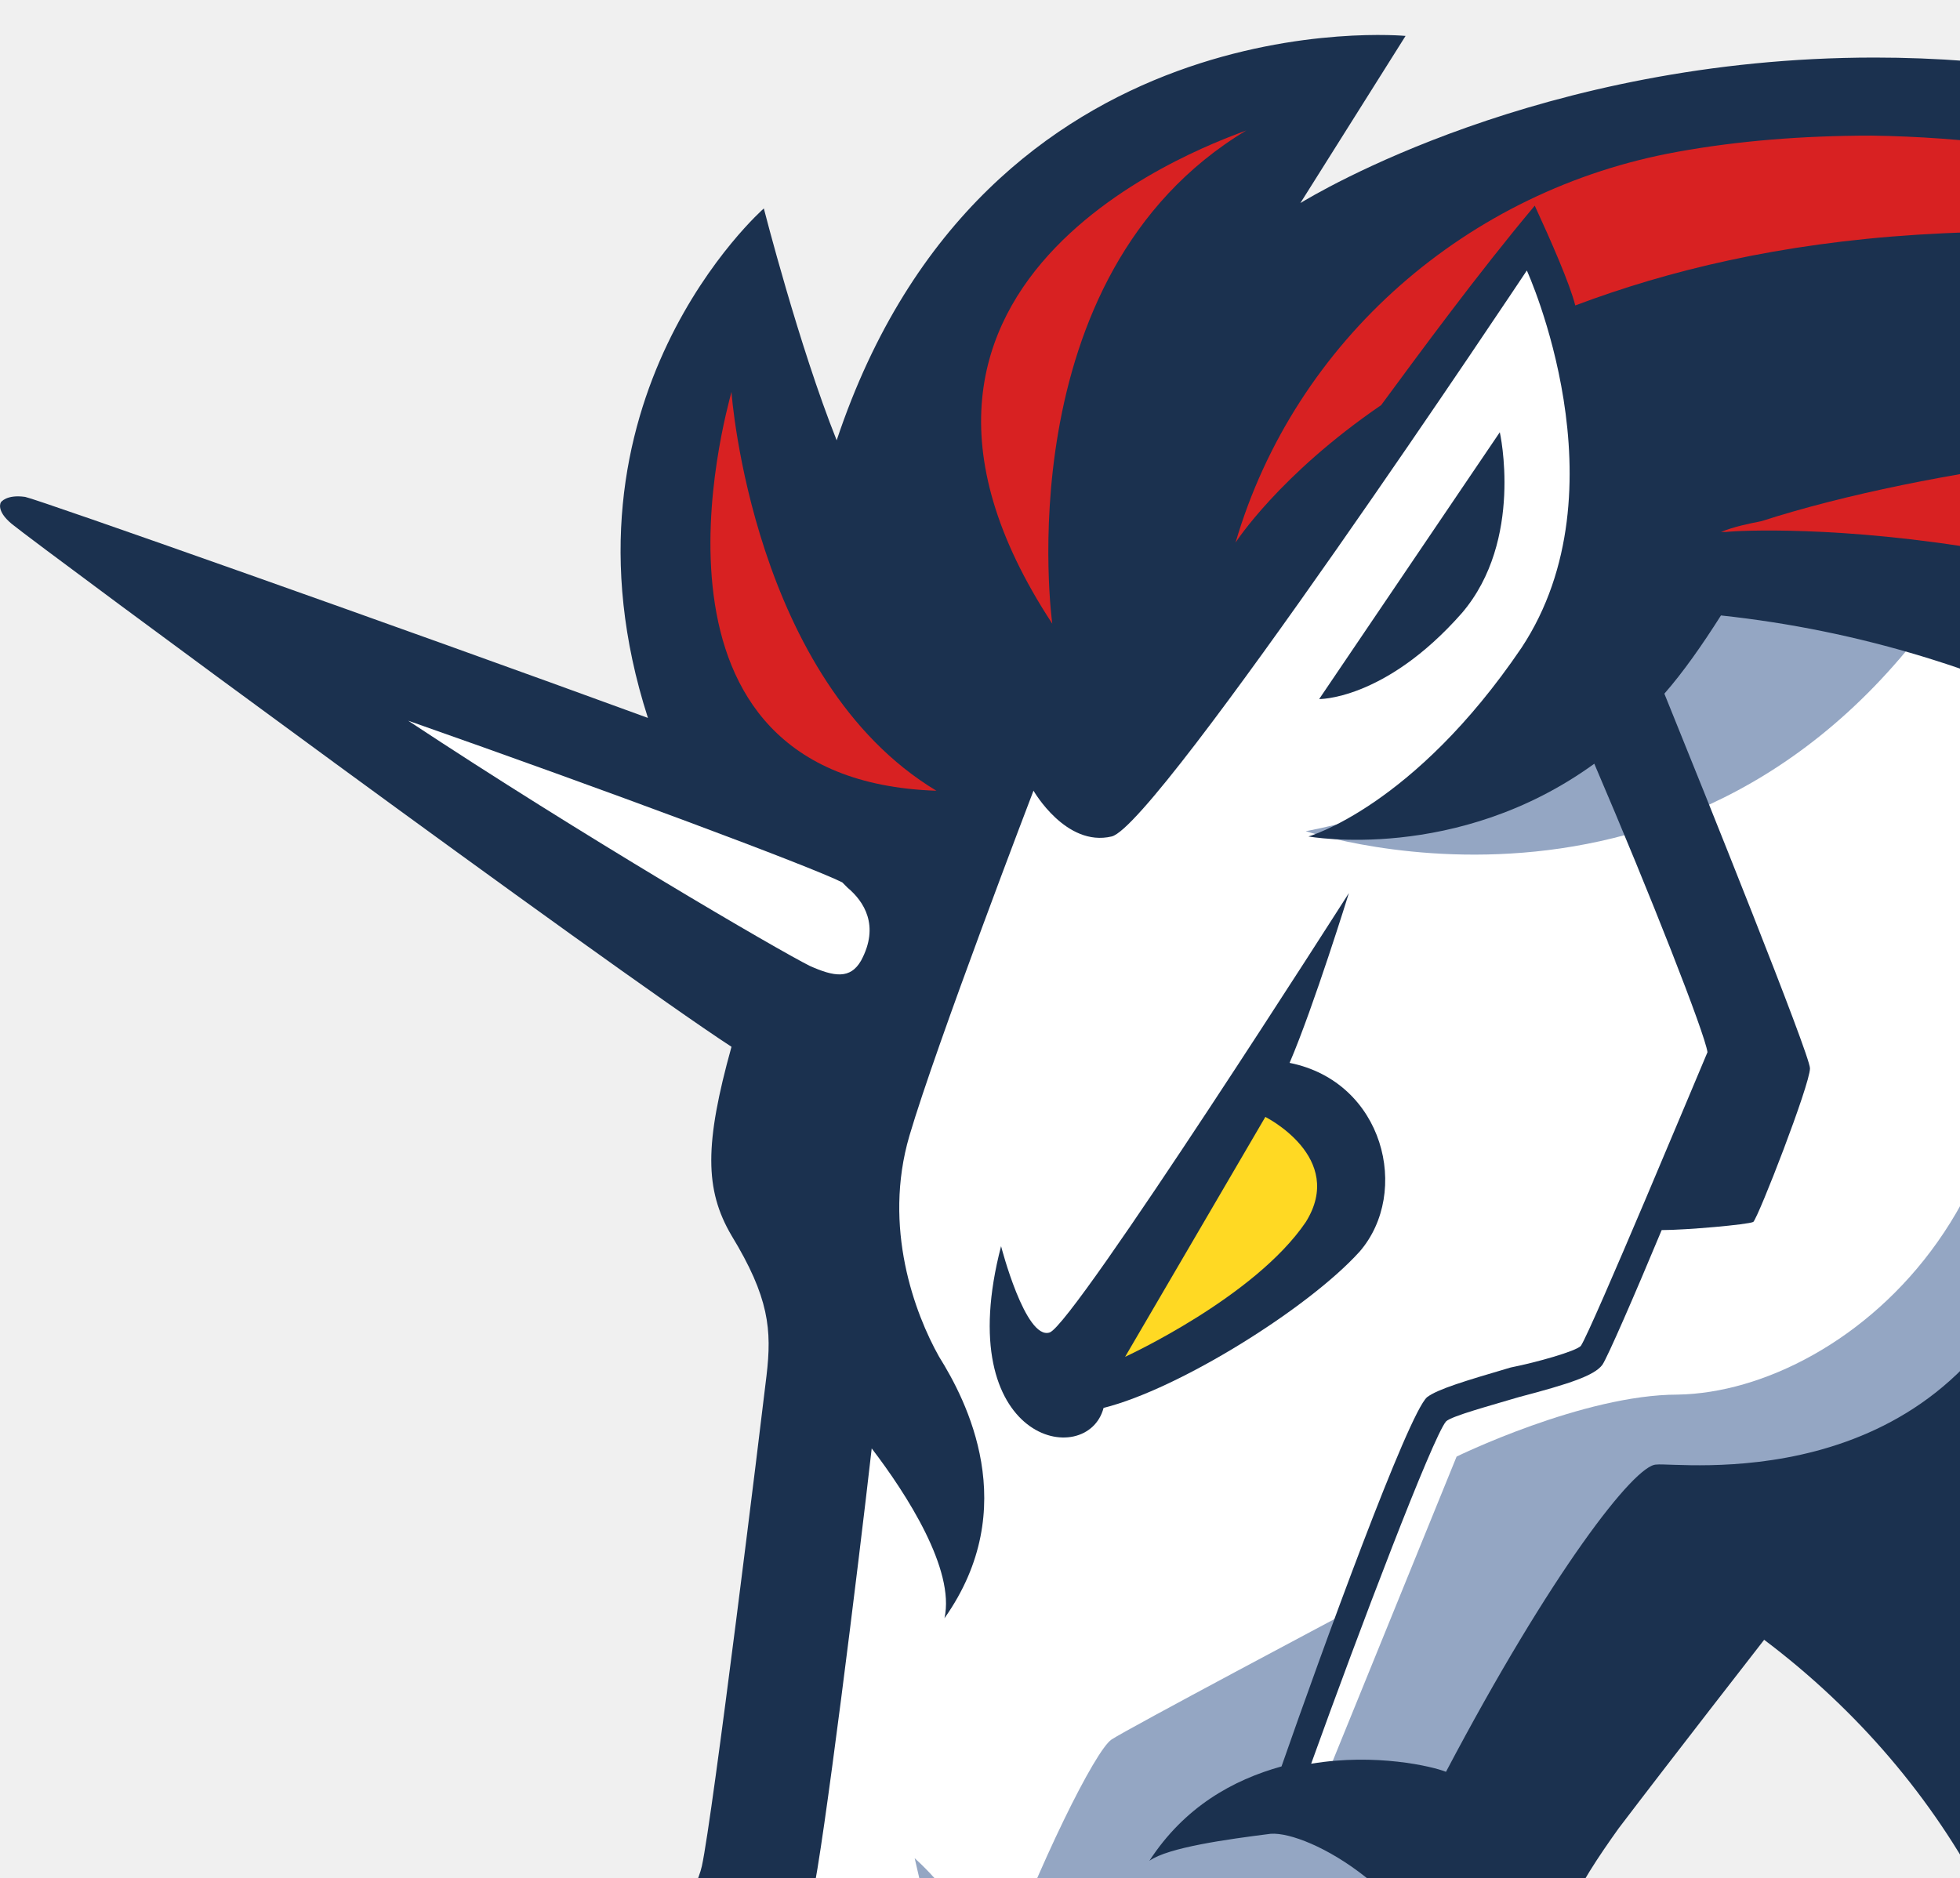
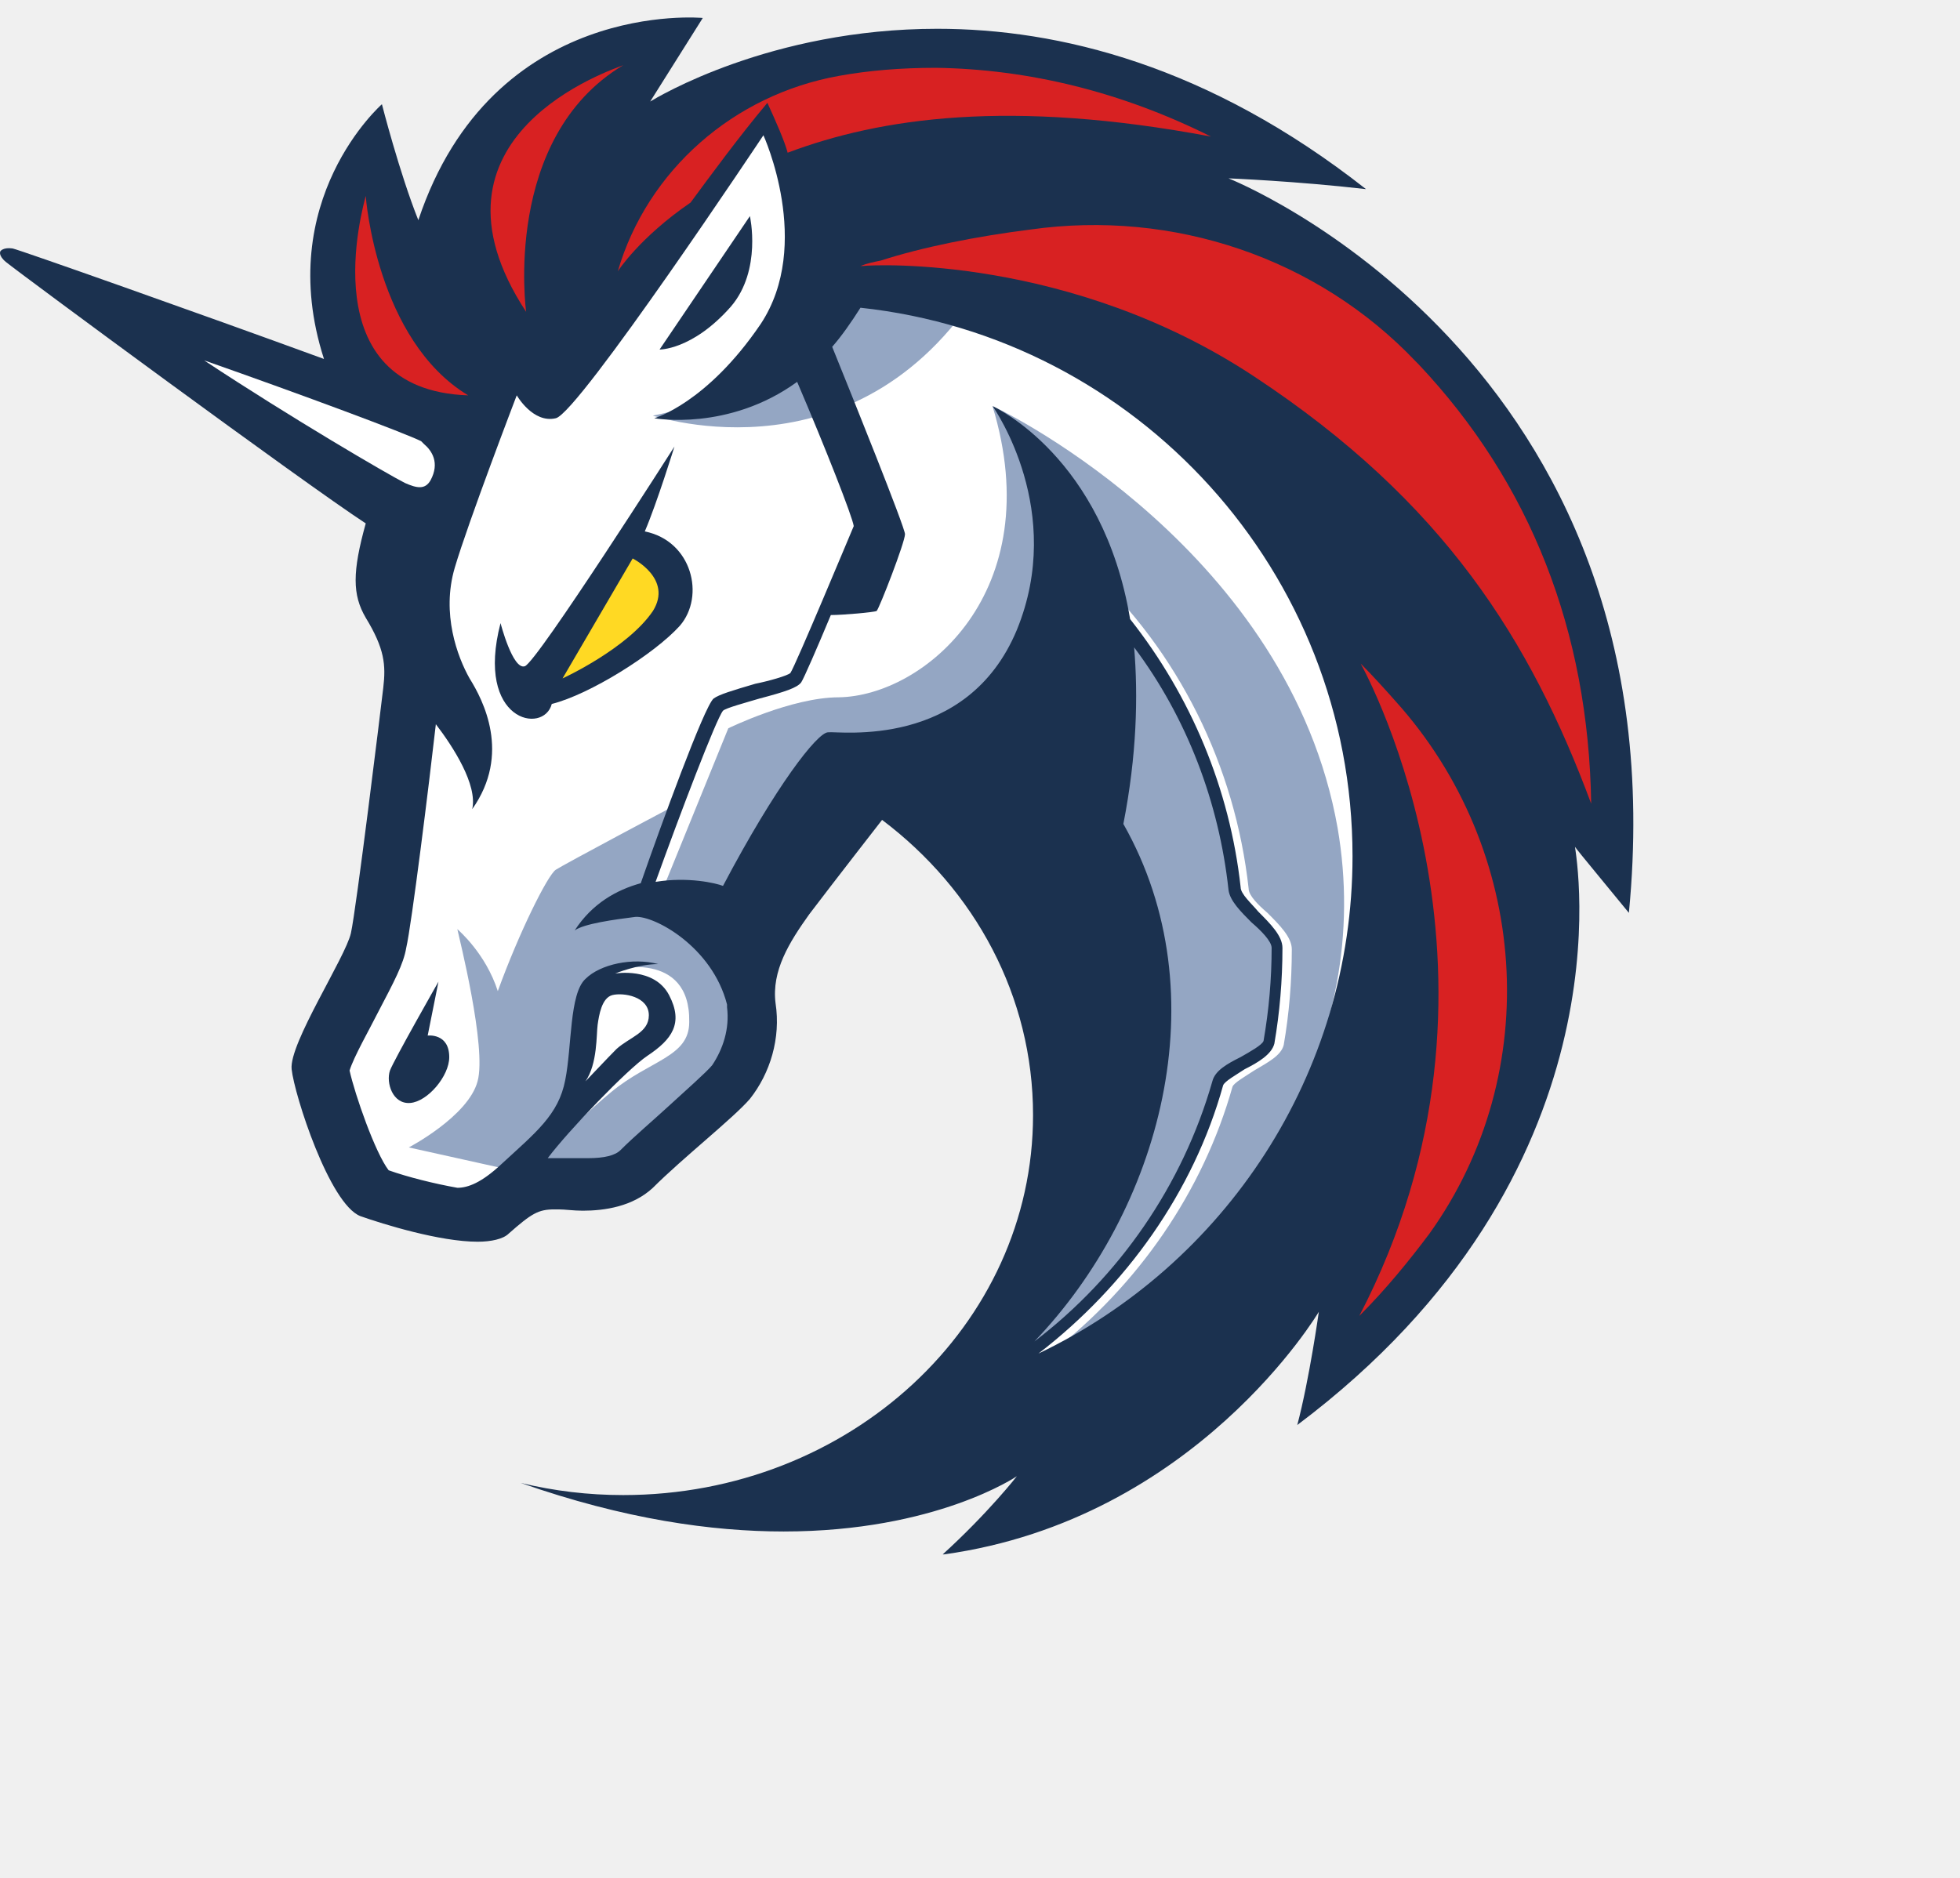
- <svg xmlns="http://www.w3.org/2000/svg" width="24" height="23" viewBox="0 0 24 23" fill="none">
+ <svg xmlns="http://www.w3.org/2000/svg" width="48" height="46" viewBox="0 0 48 46" fill="none">
  <path d="M9.518 21.174L10.574 13.218L1.396 6.846L9.782 9.685L11.763 6.648L18.993 2.158L34.938 10.94L35.764 24.343L28.666 34.215L23.053 35.073L25.959 29.758V24.64L23.846 20.646L21.7 19.226L18.398 22.627V26.225L15.823 28.635L12.555 29.031L11.102 29.857L8.726 29.097L7.735 25.532L9.518 23.023V21.174Z" fill="white" />
  <path d="M24.176 6.78C22.426 6.417 20.511 6.516 20.511 6.516C20.511 6.516 19.884 9.421 15.988 10.181C16.021 10.181 21.138 11.931 24.176 6.78Z" fill="#94A6C3" />
  <path d="M25.759 33.125C27.872 31.475 29.457 29.197 30.183 26.622C30.216 26.523 30.513 26.358 30.711 26.225C31.041 26.027 31.372 25.862 31.438 25.598C31.57 24.839 31.636 24.047 31.636 23.254C31.636 22.957 31.338 22.66 31.041 22.363C30.81 22.165 30.579 21.934 30.579 21.769C30.249 18.764 28.863 15.958 26.651 13.911L26.419 14.142C28.565 16.156 29.952 18.896 30.249 21.802C30.282 22.066 30.546 22.33 30.81 22.594C31.041 22.792 31.305 23.089 31.305 23.221C31.305 23.98 31.239 24.74 31.108 25.499C31.074 25.631 30.777 25.763 30.546 25.895C30.216 26.06 29.919 26.225 29.853 26.49C29.061 29.296 27.245 31.739 24.835 33.323C25.264 32.399 26.618 29.395 27.344 27.876L27.212 22.99L23.019 18.929L20.642 19.26L18.034 23.485C18.034 23.485 19.256 25.037 17.539 26.853C15.855 28.635 14.535 29.032 14.535 29.032L13.313 28.371C13.676 27.909 14.402 27.216 14.964 26.754C15.921 25.961 16.879 25.895 16.879 25.037C16.912 23.254 14.997 23.749 14.997 23.749L14.303 24.41L14.006 26.853L12.554 28.669L12.389 28.635L10.012 28.107C10.012 28.107 11.464 27.348 11.695 26.49C11.927 25.664 11.233 22.924 11.2 22.759C11.233 22.792 11.893 23.353 12.191 24.278C12.719 22.825 13.412 21.439 13.61 21.306C13.808 21.174 16.482 19.755 16.482 19.755L15.591 22.099L16.251 21.736L17.836 17.84C17.836 17.84 19.388 17.081 20.543 17.081C22.623 17.048 25.693 14.506 24.307 9.95C24.703 10.115 31.57 13.548 32.758 20.283C33.65 25.466 30.711 30.319 25.759 33.125Z" fill="#94A6C3" />
  <path d="M17.903 7.506C18.662 6.614 18.365 5.294 18.365 5.294L16.153 8.562C16.12 8.562 16.946 8.595 17.903 7.506Z" fill="#1B314F" />
  <path d="M10.474 25.367L10.738 24.047C10.738 24.047 9.648 25.962 9.549 26.226C9.45 26.523 9.615 27.051 10.045 27.018C10.474 26.985 11.002 26.358 11.002 25.896C11.002 25.301 10.474 25.367 10.474 25.367Z" fill="#1B314F" />
  <path d="M30.086 4.369C30.086 4.369 31.737 4.435 33.453 4.633C29.591 1.596 25.926 0.705 22.955 0.705C18.861 0.705 16.088 2.388 15.923 2.487L17.211 0.44C17.211 0.44 12.061 -0.055 10.245 5.393C9.783 4.237 9.353 2.553 9.353 2.553C9.353 2.553 6.679 4.897 7.934 8.793C4.864 7.67 0.473 6.119 0.308 6.086C0.077 6.053 0.011 6.152 0.011 6.152C0.011 6.152 -0.055 6.251 0.143 6.416C0.506 6.713 7.439 11.83 8.957 12.821C8.627 14.009 8.627 14.57 8.957 15.132C9.419 15.891 9.452 16.287 9.386 16.848C9.32 17.41 8.726 22.262 8.594 22.857C8.462 23.451 7.075 25.564 7.142 26.191C7.208 26.818 8.066 29.492 8.825 29.79C9.386 29.988 10.773 30.417 11.697 30.417C12.027 30.417 12.325 30.351 12.457 30.219C13.018 29.724 13.183 29.625 13.579 29.625C13.612 29.625 13.645 29.625 13.678 29.625C13.843 29.625 14.041 29.657 14.273 29.657C14.801 29.657 15.494 29.558 15.989 29.096C16.715 28.37 17.97 27.38 18.366 26.917C18.861 26.29 19.125 25.432 18.993 24.573C18.894 23.781 19.324 23.088 19.819 22.395C20.446 21.569 21.602 20.084 21.602 20.084C23.879 21.8 25.299 24.408 25.299 27.314C25.299 32.464 20.809 36.623 15.263 36.623C14.405 36.623 13.579 36.524 12.754 36.326C15.296 37.218 17.442 37.515 19.192 37.515C22.922 37.515 24.903 36.161 24.903 36.161C24.903 36.161 24.21 37.053 23.087 38.076C23.12 38.076 23.12 38.076 23.12 38.076C29.294 37.218 32.298 32.133 32.298 32.133C32.298 32.133 32.067 33.784 31.77 34.907C39.99 28.733 38.603 21.008 38.571 20.744C38.637 20.843 39.462 21.833 39.891 22.361C41.212 8.76 30.086 4.369 30.086 4.369ZM17.442 26.092C17.31 26.257 16.748 26.752 16.352 27.116C15.956 27.479 15.527 27.842 15.197 28.172C15.065 28.304 14.801 28.37 14.405 28.37C14.273 28.37 14.14 28.37 14.041 28.37C13.975 28.37 13.909 28.37 13.843 28.37C13.777 28.37 13.744 28.37 13.711 28.37C13.612 28.37 13.513 28.37 13.414 28.37C13.909 27.71 15.362 26.191 15.857 25.861C16.451 25.465 16.748 25.069 16.385 24.375C16.022 23.682 15.065 23.847 15.065 23.847C15.065 23.847 15.626 23.616 16.121 23.616C15.494 23.451 14.702 23.616 14.338 23.979C13.942 24.342 14.008 25.63 13.843 26.455C13.678 27.314 13.117 27.743 12.259 28.535C11.796 28.964 11.466 29.096 11.202 29.096C10.641 28.997 9.981 28.832 9.518 28.667C9.188 28.238 8.693 26.818 8.561 26.224C8.66 25.894 9.056 25.201 9.254 24.805C9.651 24.045 9.882 23.616 9.948 23.22C10.08 22.659 10.509 19.192 10.674 17.74C11.103 18.301 11.697 19.225 11.565 19.82C12.523 18.466 11.829 17.145 11.499 16.617C11.202 16.089 10.806 15.033 11.136 13.91C11.466 12.788 12.655 9.684 12.655 9.684C12.655 9.684 13.051 10.378 13.612 10.245C14.173 10.114 18.696 3.313 18.696 3.313C18.696 3.313 19.918 5.987 18.63 7.935C17.31 9.882 16.022 10.245 16.022 10.245C16.022 10.245 17.838 10.576 19.522 9.354C20.215 10.972 20.875 12.655 20.908 12.887C20.809 13.118 19.489 16.287 19.357 16.485C19.291 16.551 18.828 16.683 18.498 16.749C17.937 16.914 17.607 17.013 17.475 17.112C17.244 17.31 16.187 20.216 15.692 21.635C15.098 21.8 14.504 22.13 14.074 22.791C14.306 22.626 15.032 22.527 15.56 22.46C16.022 22.427 17.442 23.187 17.805 24.606C17.805 24.639 17.805 24.639 17.805 24.672C17.871 25.201 17.706 25.696 17.442 26.092ZM14.338 26.488C14.636 26.059 14.603 25.333 14.636 25.102C14.669 24.87 14.735 24.441 14.999 24.375C15.263 24.309 15.89 24.408 15.89 24.87C15.89 25.3 15.428 25.399 15.098 25.696C14.867 25.927 14.405 26.422 14.338 26.488ZM27.511 20.183C27.841 18.499 27.874 17.046 27.775 15.858C29.063 17.575 29.855 19.654 30.086 21.8C30.119 22.064 30.383 22.328 30.647 22.593C30.878 22.791 31.142 23.055 31.142 23.22C31.142 23.979 31.076 24.738 30.944 25.498C30.911 25.597 30.614 25.762 30.383 25.894C30.053 26.059 29.756 26.224 29.69 26.488C28.964 29.03 27.412 31.275 25.332 32.86C28.402 29.657 29.888 24.375 27.511 20.183ZM25.431 33.157C27.577 31.506 29.228 29.195 29.954 26.587C29.987 26.488 30.284 26.323 30.482 26.191C30.812 26.026 31.142 25.828 31.209 25.564C31.34 24.805 31.407 24.012 31.407 23.22C31.407 22.923 31.109 22.626 30.812 22.328C30.647 22.13 30.383 21.899 30.383 21.734C30.119 19.324 29.162 17.046 27.676 15.165C27.016 11.203 24.375 9.981 24.309 9.948C24.375 10.047 26.091 12.524 24.903 15.429C23.681 18.367 20.545 17.905 20.281 17.938C20.017 17.938 18.993 19.258 17.706 21.701C17.541 21.635 16.848 21.47 16.055 21.602C16.649 19.951 17.541 17.608 17.706 17.41C17.772 17.343 18.267 17.211 18.597 17.112C19.224 16.947 19.522 16.848 19.621 16.716C19.687 16.617 20.017 15.858 20.347 15.066C20.644 15.066 21.403 14.999 21.469 14.966C21.535 14.9 22.163 13.283 22.163 13.085C22.163 12.92 20.875 9.717 20.38 8.496C20.611 8.232 20.842 7.902 21.073 7.538C27.841 8.265 33.123 14.009 33.123 20.975C33.123 26.323 29.987 30.978 25.431 33.157Z" fill="#1B314F" />
  <path d="M16.649 15.329C17.276 14.603 16.946 13.249 15.791 13.018C16.088 12.325 16.517 10.938 16.517 10.938C16.517 10.938 13.15 16.221 12.853 16.32C12.556 16.419 12.258 15.263 12.258 15.263C11.631 17.673 13.315 18.003 13.513 17.244C14.437 17.013 16.022 16.023 16.649 15.329Z" fill="#1B314F" />
  <path d="M13.777 16.618L15.494 13.68C15.494 13.68 16.485 14.175 15.989 14.968C15.362 15.892 13.777 16.618 13.777 16.618Z" fill="#FFD923" />
  <path d="M35.006 30.22C34.511 30.88 33.949 31.574 33.289 32.234C37.548 24.047 33.487 16.552 33.322 16.255C33.619 16.552 33.916 16.883 34.18 17.18C37.449 20.811 37.845 26.259 35.006 30.22Z" fill="#D82122" />
  <path d="M38.968 19.687C37.482 15.693 35.369 12.292 30.714 9.222C26.224 6.251 21.404 6.482 21.14 6.515C21.107 6.515 21.074 6.515 21.074 6.515C21.239 6.449 21.404 6.416 21.569 6.383C22.593 6.053 23.913 5.789 25.234 5.623C28.733 5.128 32.266 6.317 34.676 8.859C34.709 8.892 34.709 8.892 34.742 8.925C37.482 11.83 38.902 15.462 38.968 19.687Z" fill="#D82122" />
  <path d="M29.655 3.345C24.736 2.42 21.567 2.883 19.289 3.741C19.223 3.477 18.991 2.949 18.793 2.519C18.1 3.345 17.374 4.335 16.912 4.962C15.657 5.821 15.129 6.646 15.129 6.646C15.855 4.17 17.968 2.321 20.543 1.859C21.269 1.727 22.062 1.661 22.92 1.661C25.198 1.694 27.476 2.255 29.655 3.345Z" fill="#D82122" />
  <path d="M11.466 9.685C7.604 9.553 8.891 5.063 8.957 4.799C8.957 4.832 9.221 8.331 11.466 9.685Z" fill="#D82122" />
  <path d="M15.262 1.597C12.291 3.38 12.885 7.639 12.885 7.639C10.046 3.314 15.031 1.696 15.262 1.597Z" fill="#D82122" />
  <path d="M10.379 10.873C10.577 11.039 10.775 11.336 10.544 11.765C10.412 11.996 10.214 11.963 9.917 11.831C9.521 11.633 7.144 10.246 4.998 8.827C7.441 9.685 9.917 10.609 10.313 10.807C10.313 10.807 10.346 10.841 10.379 10.873Z" fill="white" />
</svg>
